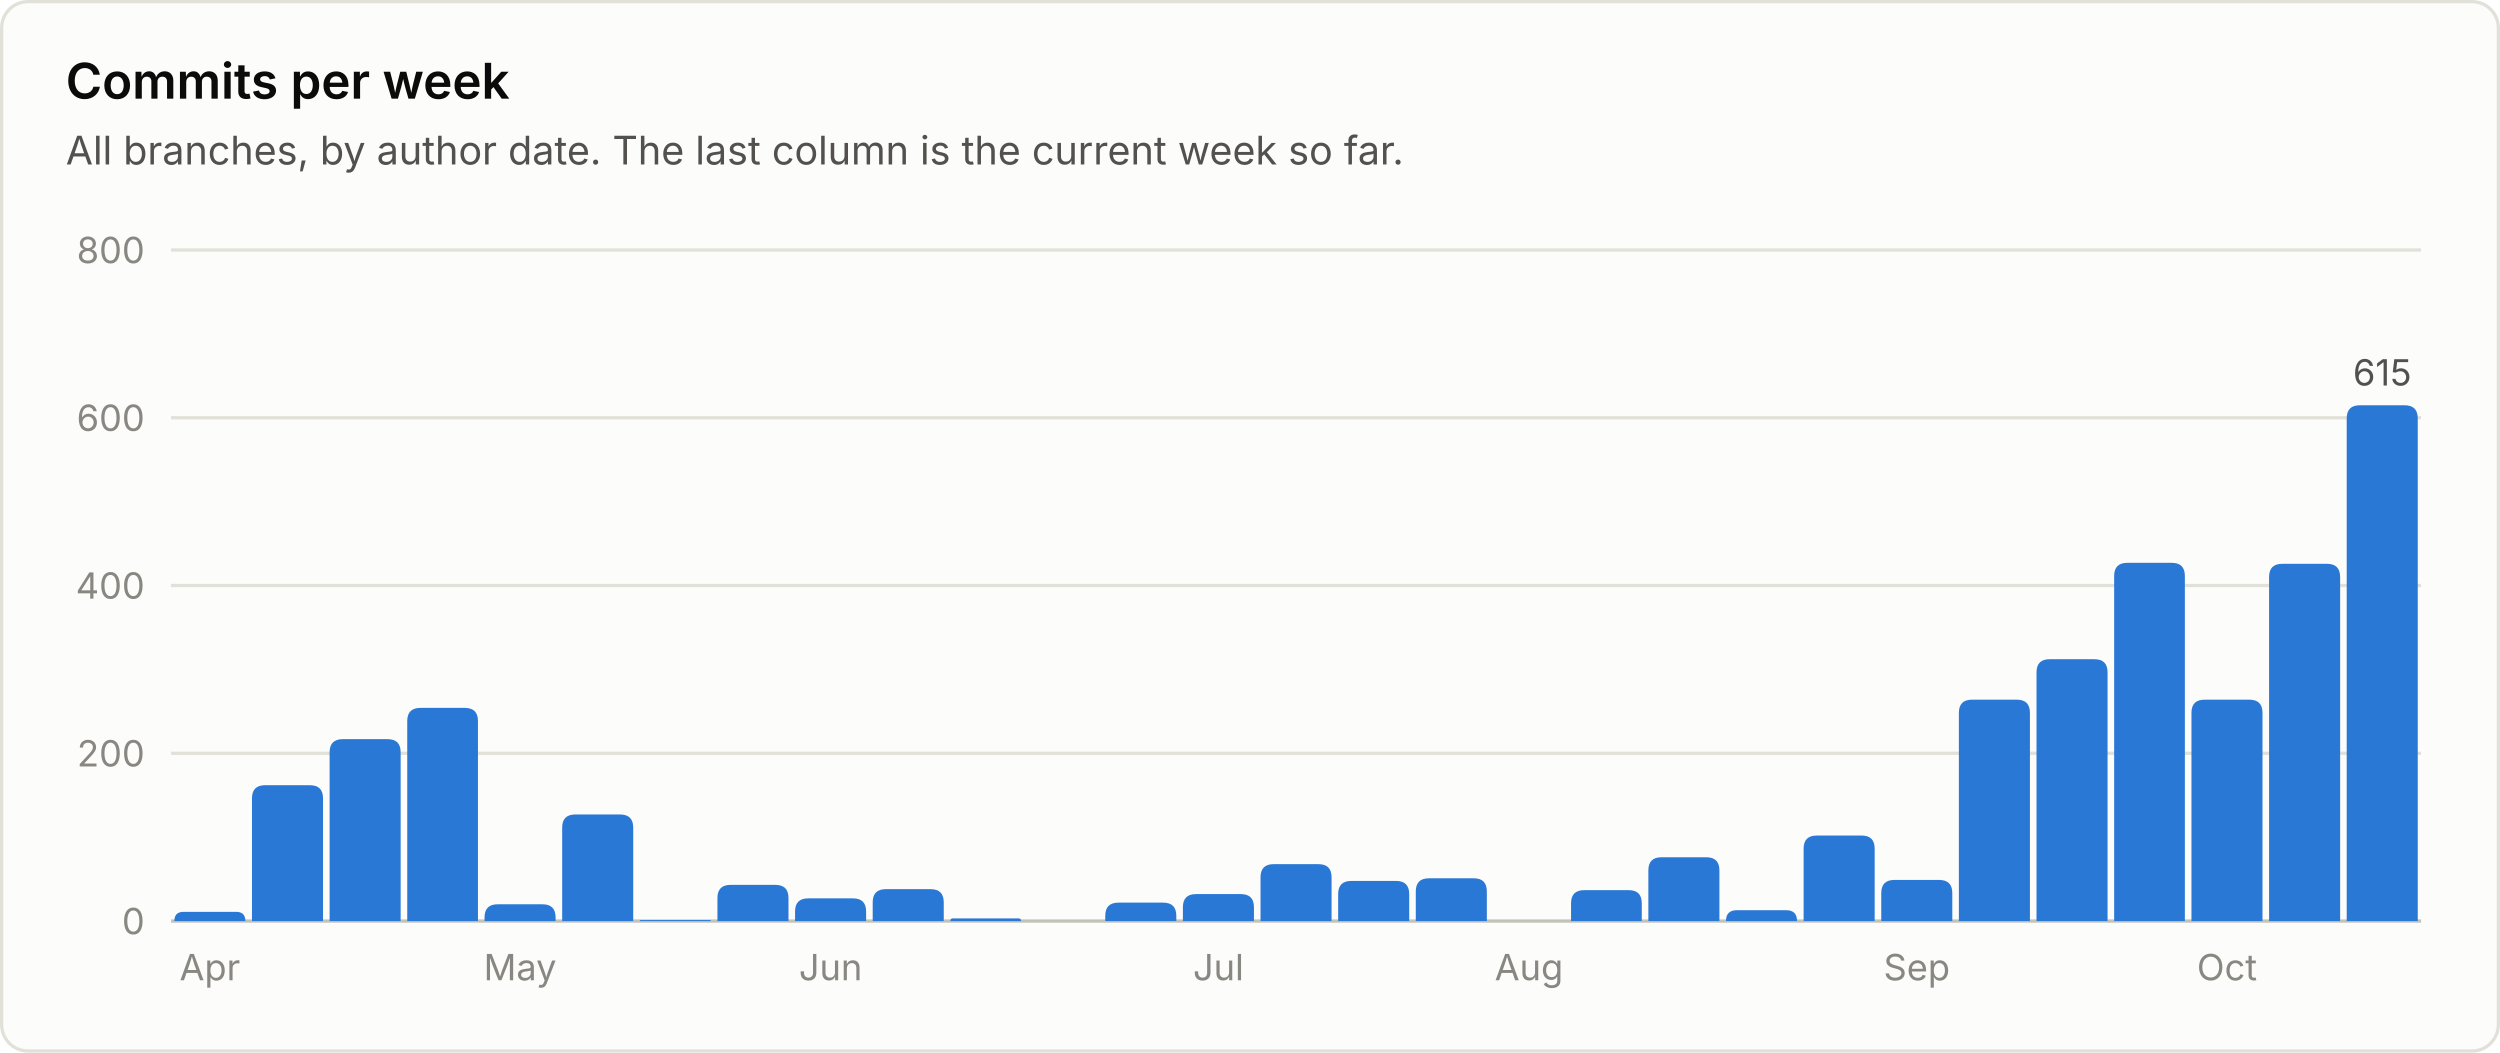
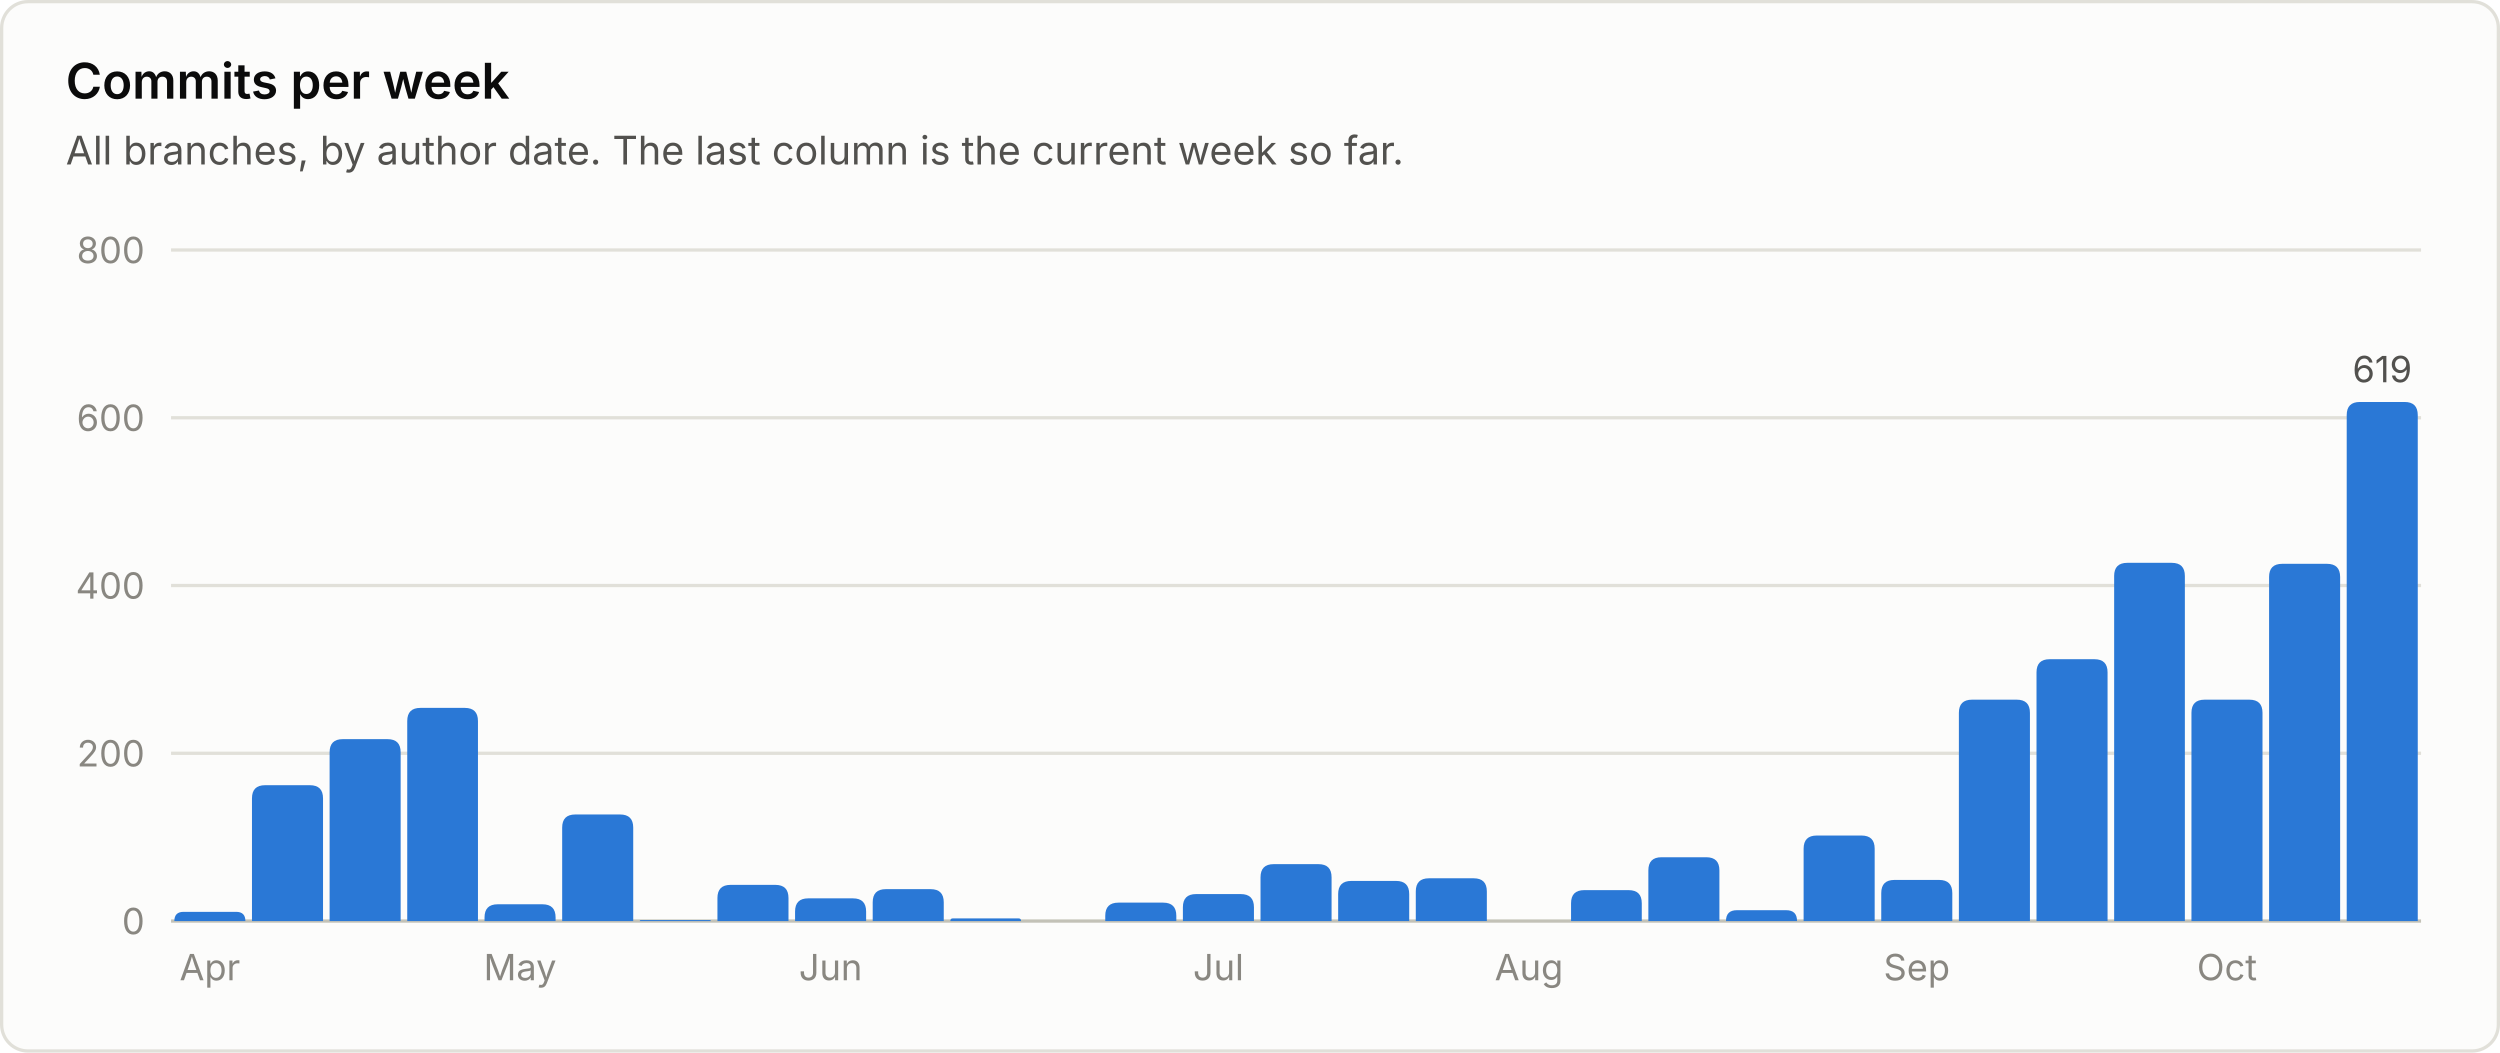
<svg xmlns="http://www.w3.org/2000/svg" viewBox="0 0 760 320" width="760" height="320" role="img" font-family="system-ui, -apple-system, 'Segoe UI', sans-serif">
  <rect x="0.5" y="0.5" width="759" height="319" rx="8" fill="#fcfcfb" stroke="#e1e0d9" />
  <text x="20.0" y="30.0" fill="#0b0b0b" font-size="15" font-weight="600" text-anchor="start">Commits per week</text>
  <text x="20.0" y="50.0" fill="#52514e" font-size="12" font-weight="400" text-anchor="start">All branches, by author date. The last column is the current week so far.</text>
  <line x1="52" y1="280.0" x2="736" y2="280.0" stroke="#c3c2b7" stroke-width="1" />
  <text x="44.0" y="284.0" fill="#898781" font-size="11" font-weight="400" text-anchor="end">0</text>
  <line x1="52" y1="229.0" x2="736" y2="229.0" stroke="#e1e0d9" stroke-width="1" />
  <text x="44.0" y="233.0" fill="#898781" font-size="11" font-weight="400" text-anchor="end">200</text>
  <line x1="52" y1="178.0" x2="736" y2="178.0" stroke="#e1e0d9" stroke-width="1" />
  <text x="44.0" y="182.0" fill="#898781" font-size="11" font-weight="400" text-anchor="end">400</text>
  <line x1="52" y1="127.0" x2="736" y2="127.0" stroke="#e1e0d9" stroke-width="1" />
  <text x="44.0" y="131.0" fill="#898781" font-size="11" font-weight="400" text-anchor="end">600</text>
  <line x1="52" y1="76.0" x2="736" y2="76.0" stroke="#e1e0d9" stroke-width="1" />
  <text x="44.0" y="80.0" fill="#898781" font-size="11" font-weight="400" text-anchor="end">800</text>
  <path d="M53.0 280.0 V280.0 Q53.0 277.2 55.8 277.2 H71.8 Q74.6 277.2 74.6 280.0 V280.0 Z" fill="#2a78d6" />
  <text x="63.8" y="298.0" fill="#898781" font-size="11" font-weight="400" text-anchor="middle">Apr</text>
  <path d="M76.6 280.0 V242.7 Q76.6 238.7 80.6 238.7 H94.2 Q98.2 238.7 98.2 242.7 V280.0 Z" fill="#2a78d6" />
  <path d="M100.2 280.0 V228.7 Q100.2 224.7 104.2 224.7 H117.8 Q121.8 224.7 121.8 228.7 V280.0 Z" fill="#2a78d6" />
  <path d="M123.8 280.0 V219.2 Q123.8 215.2 127.8 215.2 H141.3 Q145.3 215.2 145.3 219.2 V280.0 Z" fill="#2a78d6" />
  <path d="M147.3 280.0 V278.9 Q147.3 274.9 151.3 274.9 H164.9 Q168.9 274.9 168.9 278.9 V280.0 Z" fill="#2a78d6" />
  <text x="158.1" y="298.0" fill="#898781" font-size="11" font-weight="400" text-anchor="middle">May</text>
  <path d="M170.9 280.0 V251.6 Q170.9 247.6 174.9 247.6 H188.5 Q192.5 247.6 192.5 251.6 V280.0 Z" fill="#2a78d6" />
  <path d="M194.5 280.0 V280.0 Q194.5 279.7 194.8 279.7 H215.8 Q216.1 279.7 216.1 280.0 V280.0 Z" fill="#2a78d6" />
  <path d="M218.1 280.0 V273.0 Q218.1 269.0 222.1 269.0 H235.7 Q239.7 269.0 239.7 273.0 V280.0 Z" fill="#2a78d6" />
  <path d="M241.7 280.0 V277.1 Q241.7 273.1 245.7 273.1 H259.3 Q263.3 273.1 263.3 277.1 V280.0 Z" fill="#2a78d6" />
  <text x="252.5" y="298.0" fill="#898781" font-size="11" font-weight="400" text-anchor="middle">Jun</text>
  <path d="M265.3 280.0 V274.3 Q265.3 270.3 269.3 270.3 H282.9 Q286.9 270.3 286.9 274.3 V280.0 Z" fill="#2a78d6" />
  <path d="M288.9 280.0 V280.0 Q288.9 279.2 289.6 279.2 H309.7 Q310.4 279.2 310.4 280.0 V280.0 Z" fill="#2a78d6" />
  <path d="M336.0 280.0 V278.4 Q336.0 274.4 340.0 274.4 H353.6 Q357.6 274.4 357.6 278.4 V280.0 Z" fill="#2a78d6" />
  <path d="M359.6 280.0 V275.8 Q359.6 271.8 363.6 271.8 H377.2 Q381.2 271.8 381.2 275.8 V280.0 Z" fill="#2a78d6" />
  <text x="370.4" y="298.0" fill="#898781" font-size="11" font-weight="400" text-anchor="middle">Jul</text>
  <path d="M383.2 280.0 V266.7 Q383.2 262.7 387.2 262.7 H400.8 Q404.8 262.7 404.8 266.7 V280.0 Z" fill="#2a78d6" />
  <path d="M406.8 280.0 V271.8 Q406.8 267.8 410.8 267.8 H424.4 Q428.4 267.8 428.4 271.8 V280.0 Z" fill="#2a78d6" />
  <path d="M430.4 280.0 V271.0 Q430.4 267.0 434.4 267.0 H448.0 Q452.0 267.0 452.0 271.0 V280.0 Z" fill="#2a78d6" />
  <text x="464.8" y="298.0" fill="#898781" font-size="11" font-weight="400" text-anchor="middle">Aug</text>
  <path d="M477.6 280.0 V274.6 Q477.6 270.6 481.6 270.6 H495.1 Q499.1 270.6 499.1 274.6 V280.0 Z" fill="#2a78d6" />
  <path d="M501.1 280.0 V264.6 Q501.1 260.6 505.1 260.6 H518.7 Q522.7 260.6 522.7 264.6 V280.0 Z" fill="#2a78d6" />
  <path d="M524.7 280.0 V280.0 Q524.7 276.7 528.0 276.7 H543.0 Q546.3 276.7 546.3 280.0 V280.0 Z" fill="#2a78d6" />
  <path d="M548.3 280.0 V258.0 Q548.3 254.0 552.3 254.0 H565.9 Q569.9 254.0 569.9 258.0 V280.0 Z" fill="#2a78d6" />
  <path d="M571.9 280.0 V271.5 Q571.9 267.5 575.9 267.5 H589.5 Q593.5 267.5 593.5 271.5 V280.0 Z" fill="#2a78d6" />
  <text x="582.7" y="298.0" fill="#898781" font-size="11" font-weight="400" text-anchor="middle">Sep</text>
  <path d="M595.5 280.0 V216.7 Q595.5 212.7 599.5 212.7 H613.1 Q617.1 212.7 617.1 216.7 V280.0 Z" fill="#2a78d6" />
  <path d="M619.1 280.0 V204.4 Q619.1 200.4 623.1 200.4 H636.7 Q640.7 200.4 640.7 204.4 V280.0 Z" fill="#2a78d6" />
  <path d="M642.7 280.0 V175.1 Q642.7 171.1 646.7 171.1 H660.2 Q664.2 171.1 664.2 175.1 V280.0 Z" fill="#2a78d6" />
  <path d="M666.2 280.0 V216.7 Q666.2 212.7 670.2 212.7 H683.8 Q687.8 212.7 687.8 216.7 V280.0 Z" fill="#2a78d6" />
  <text x="677.0" y="298.0" fill="#898781" font-size="11" font-weight="400" text-anchor="middle">Oct</text>
  <path d="M689.8 280.0 V175.4 Q689.8 171.4 693.8 171.4 H707.4 Q711.4 171.4 711.4 175.4 V280.0 Z" fill="#2a78d6" />
-   <path d="M713.4 280.0 V127.2 Q713.4 123.2 717.4 123.2 H731.0 Q735.0 123.2 735.0 127.2 V280.0 Z" fill="#2a78d6" />
-   <text x="724.2" y="117.2" fill="#52514e" font-size="11" font-weight="400" text-anchor="middle">615</text>
+   <path d="M713.4 280.0 V126.2 Q713.4 122.2 717.4 122.2 H731.0 Q735.0 122.2 735.0 126.2 V280.0 Z" fill="#2a78d6" />
+   <text x="724.2" y="116.2" fill="#52514e" font-size="11" font-weight="400" text-anchor="middle">619</text>
</svg>
